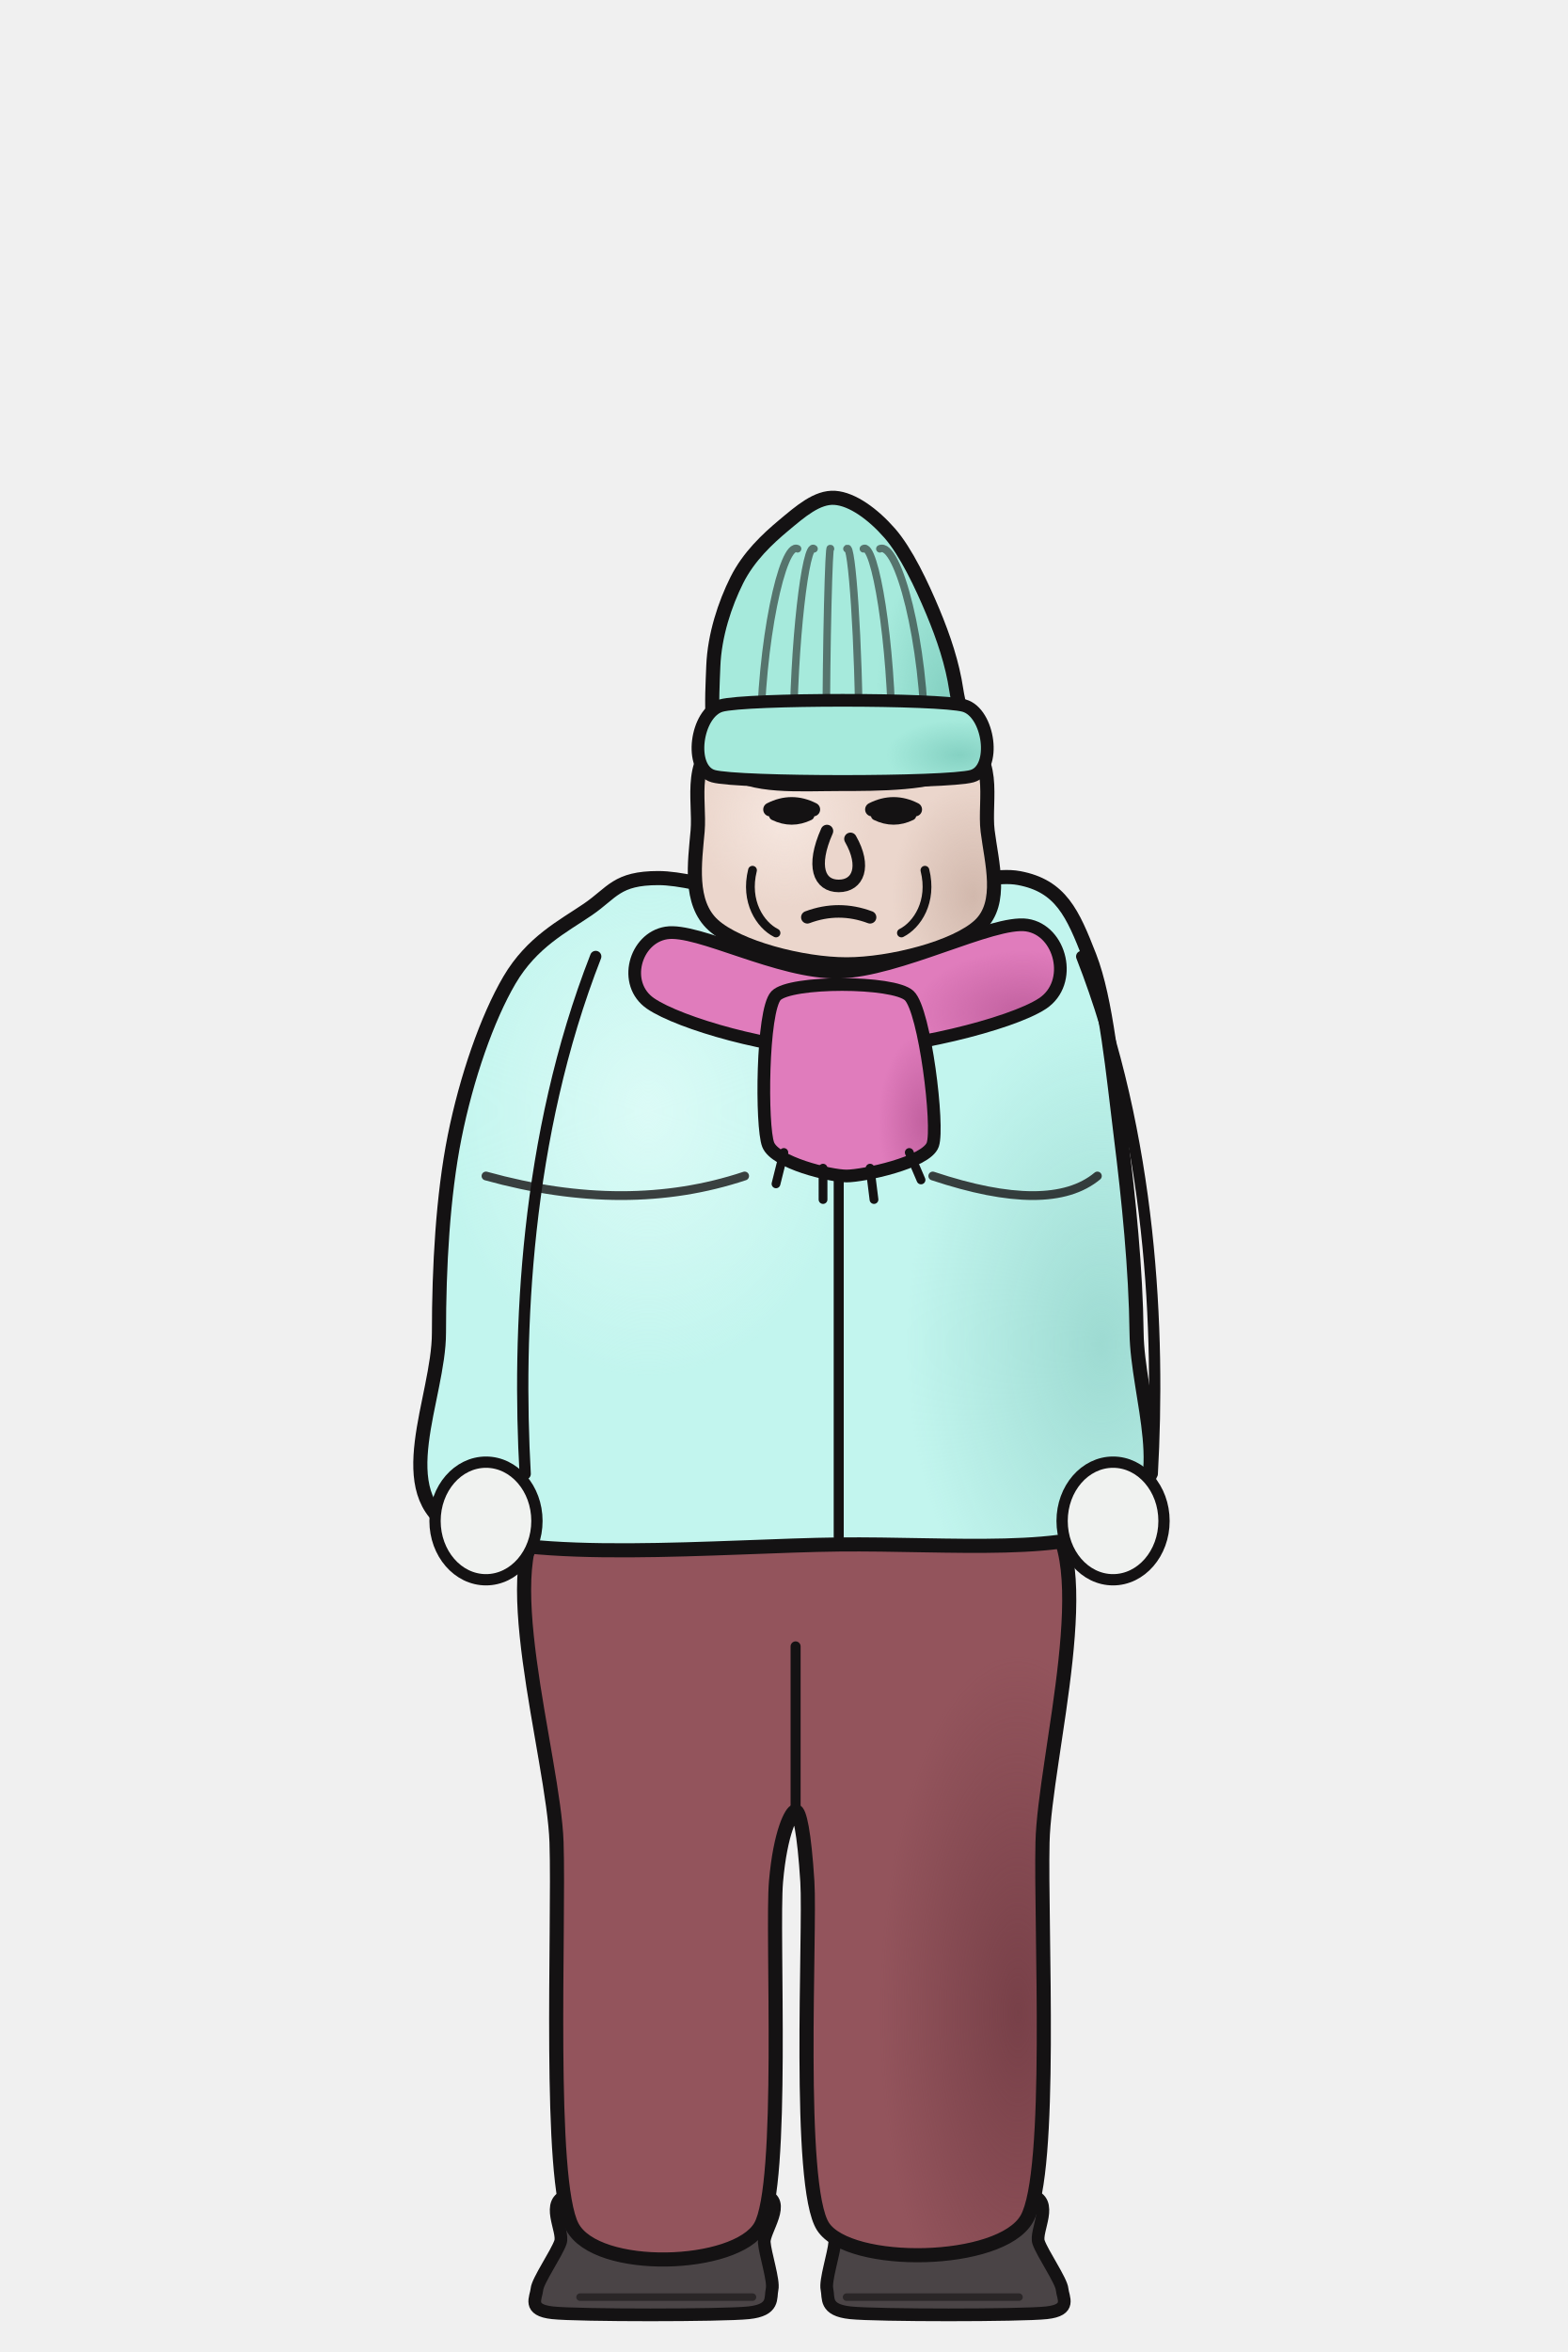
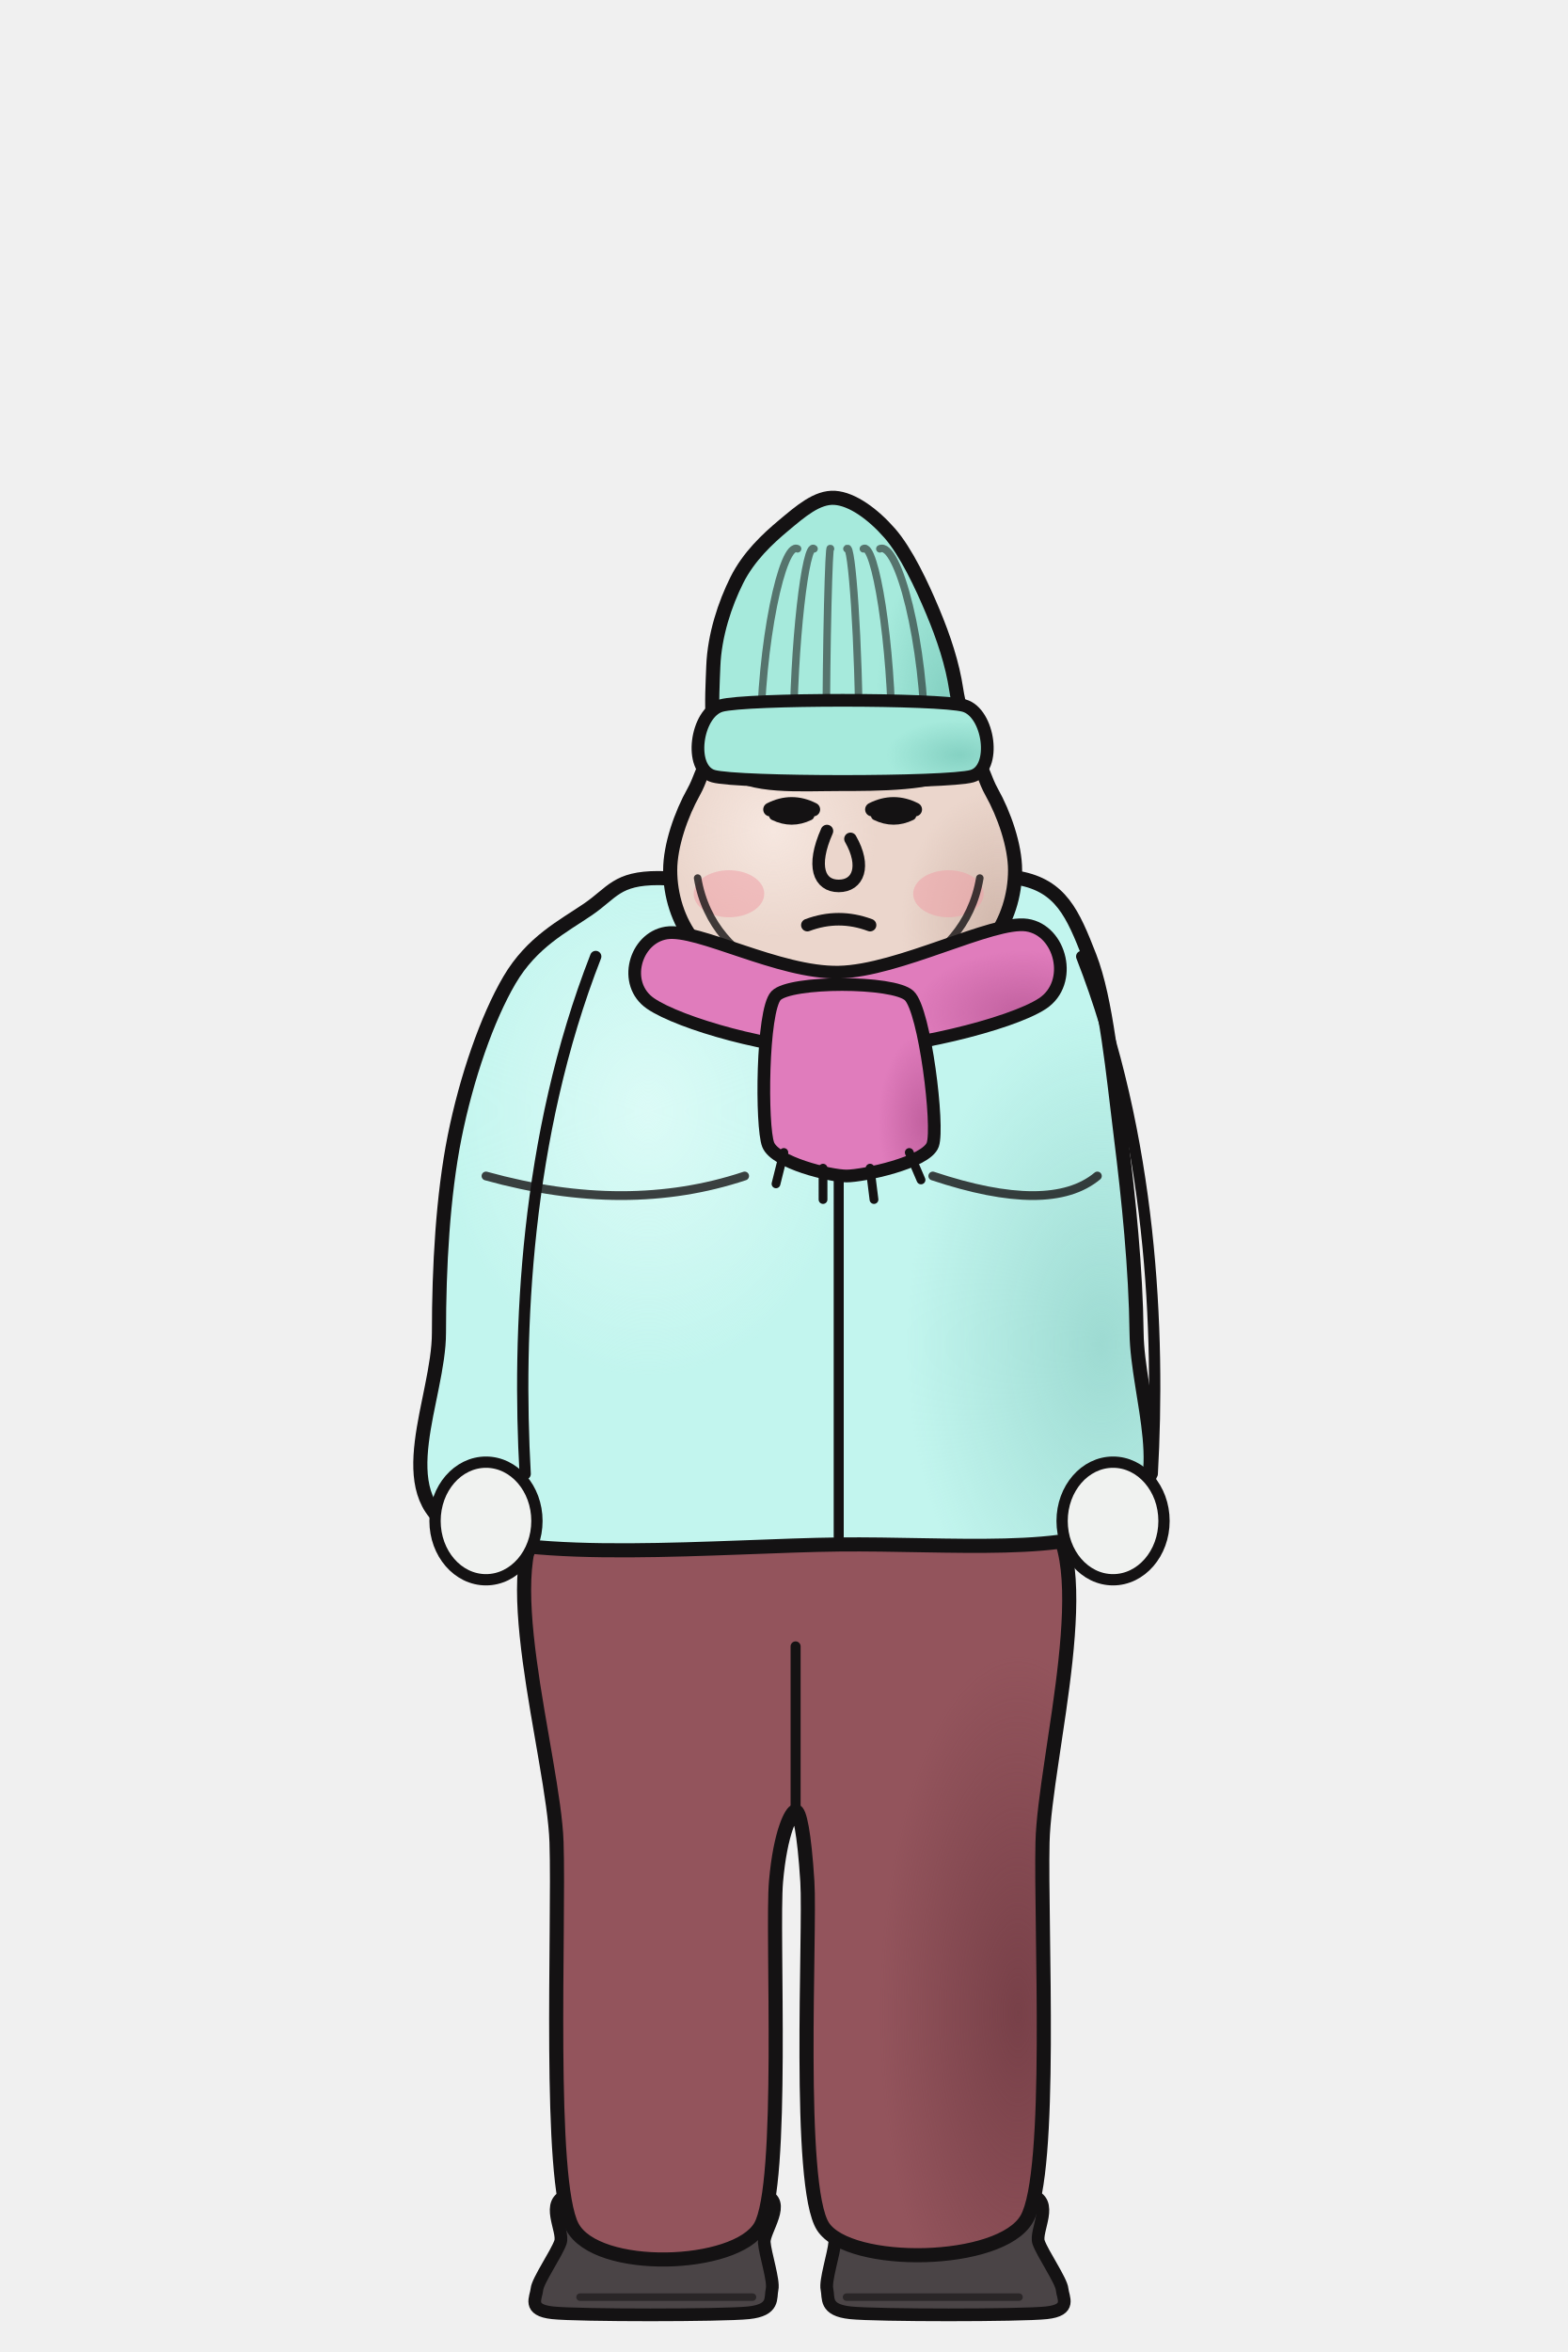
<svg xmlns="http://www.w3.org/2000/svg" width="800" height="1200" viewBox="0 0 400 600">
  <defs>
    <radialGradient id="g1">
      <stop offset="0" stop-color="#733D45" stop-opacity="0.85" />
      <stop offset="0.0" stop-color="#733D45" stop-opacity="0.85" />
      <stop offset="1" stop-color="#733D45" stop-opacity="0" />
    </radialGradient>
    <clipPath id="s1">
      <path d="M140.0,386.0 C154.9,375.9 250.9,375.9 266.0,386.0 C281.1,396.1 266.5,448.4 266.0,470.0 C265.5,491.6 268.7,554.2 262.0,566.0 C255.3,577.8 216.7,578.3 210.0,568.0 C203.3,557.7 206.8,492.7 206.0,480.0 C205.2,467.3 204.0,462.0 203.0,462.0 C202.0,462.0 199.1,467.3 198.0,480.0 C196.9,492.7 200.2,557.4 194.0,568.0 C187.8,578.6 152.2,579.8 146.0,568.0 C139.8,556.2 142.7,491.8 142.0,470.0 C141.3,448.2 125.1,396.1 140.0,386.0 Z" />
    </clipPath>
    <radialGradient id="g2">
      <stop offset="0" stop-color="#E0FCF8" stop-opacity="0.85" />
      <stop offset="0.0" stop-color="#E0FCF8" stop-opacity="0.85" />
      <stop offset="1" stop-color="#E0FCF8" stop-opacity="0" />
    </radialGradient>
    <clipPath id="s2">
      <path d="M168.0,224.0 C178.7,224.0 198.7,232.0 214.0,232.0 C229.3,232.0 249.3,222.0 260.0,224.0 C270.7,226.0 273.7,233.0 278.0,244.0 C282.3,255.0 284.0,274.0 286.0,290.0 C288.0,306.0 289.8,323.7 290.0,340.0 C290.2,356.3 299.7,379.0 287.0,388.0 C274.3,397.0 242.5,393.7 214.0,394.0 C185.5,394.3 133.0,399.0 116.0,390.0 C99.0,381.0 112.0,356.7 112.0,340.0 C112.0,323.3 113.0,305.0 116.0,290.0 C119.0,275.0 124.3,259.7 130.0,250.0 C135.7,240.3 143.7,236.3 150.0,232.0 C156.3,227.7 157.3,224.0 168.0,224.0 Z" />
    </clipPath>
    <radialGradient id="g3">
      <stop offset="0" stop-color="#97D6CD" stop-opacity="0.85" />
      <stop offset="0.0" stop-color="#97D6CD" stop-opacity="0.85" />
      <stop offset="1" stop-color="#97D6CD" stop-opacity="0" />
    </radialGradient>
    <clipPath id="s3">
      <path d="M168.0,224.0 C178.7,224.0 198.7,232.0 214.0,232.0 C229.3,232.0 249.3,222.0 260.0,224.0 C270.7,226.0 273.7,233.0 278.0,244.0 C282.3,255.0 284.0,274.0 286.0,290.0 C288.0,306.0 289.8,323.7 290.0,340.0 C290.2,356.3 299.7,379.0 287.0,388.0 C274.3,397.0 242.5,393.7 214.0,394.0 C185.5,394.3 133.0,399.0 116.0,390.0 C99.0,381.0 112.0,356.7 112.0,340.0 C112.0,323.3 113.0,305.0 116.0,290.0 C119.0,275.0 124.3,259.7 130.0,250.0 C135.7,240.3 143.7,236.3 150.0,232.0 C156.3,227.7 157.3,224.0 168.0,224.0 Z" />
    </clipPath>
    <radialGradient id="g4">
      <stop offset="0" stop-color="#F8EAE3" stop-opacity="0.85" />
      <stop offset="0.0" stop-color="#F8EAE3" stop-opacity="0.85" />
      <stop offset="1" stop-color="#F8EAE3" stop-opacity="0" />
    </radialGradient>
    <clipPath id="s4">
-       <path d="M186.0,188.0 C197.0,184.0 233.0,184.0 244.0,188.0 C255.0,192.0 251.0,204.0 252.0,212.0 C253.0,220.0 256.0,230.3 250.0,236.0 C244.0,241.7 227.3,246.0 216.0,246.0 C204.7,246.0 188.3,241.7 182.0,236.0 C175.7,230.3 177.3,220.0 178.0,212.0 C178.7,204.0 175.0,192.0 186.0,188.0 Z" />
+       <path d="M190.0,188.0 C200.5,185.7 229.5,185.7 240.0,188.0 C250.5,190.3 249.8,196.3 253.0,202.0 C256.2,207.7 259.0,215.7 259.0,222.0 C259.0,228.3 257.0,235.0 253.0,240.0 C249.0,245.0 241.3,249.3 235.0,252.0 C228.7,254.7 221.7,256.0 215.0,256.0 C208.3,256.0 201.3,254.7 195.0,252.0 C188.7,249.3 181.0,245.0 177.0,240.0 C173.0,235.0 171.0,228.3 171.0,222.0 C171.0,215.7 173.8,207.7 177.0,202.0 C180.2,196.3 179.5,190.3 190.0,188.0 Z" />
    </clipPath>
    <radialGradient id="g5">
      <stop offset="0" stop-color="#CDB3A7" stop-opacity="0.85" />
      <stop offset="0.0" stop-color="#CDB3A7" stop-opacity="0.85" />
      <stop offset="1" stop-color="#CDB3A7" stop-opacity="0" />
    </radialGradient>
    <clipPath id="s5">
-       <path d="M186.0,188.0 C197.0,184.0 233.0,184.0 244.0,188.0 C255.0,192.0 251.0,204.0 252.0,212.0 C253.0,220.0 256.0,230.3 250.0,236.0 C244.0,241.7 227.3,246.0 216.0,246.0 C204.7,246.0 188.3,241.7 182.0,236.0 C175.7,230.3 177.3,220.0 178.0,212.0 C178.7,204.0 175.0,192.0 186.0,188.0 Z" />
+       <path d="M190.0,188.0 C200.5,185.7 229.5,185.7 240.0,188.0 C250.5,190.3 249.8,196.3 253.0,202.0 C256.2,207.7 259.0,215.7 259.0,222.0 C259.0,228.3 257.0,235.0 253.0,240.0 C249.0,245.0 241.3,249.3 235.0,252.0 C228.7,254.7 221.7,256.0 215.0,256.0 C208.3,256.0 201.3,254.7 195.0,252.0 C188.7,249.3 181.0,245.0 177.0,240.0 C173.0,235.0 171.0,228.3 171.0,222.0 C171.0,215.7 173.8,207.7 177.0,202.0 C180.2,196.3 179.5,190.3 190.0,188.0 Z" />
    </clipPath>
    <radialGradient id="g6">
      <stop offset="0" stop-color="#BC5C9A" stop-opacity="0.85" />
      <stop offset="0.0" stop-color="#BC5C9A" stop-opacity="0.85" />
      <stop offset="1" stop-color="#BC5C9A" stop-opacity="0" />
    </radialGradient>
    <clipPath id="s6">
      <path d="M170.0,238.0 C178.0,236.7 198.7,248.3 214.0,248.0 C229.3,247.7 253.3,234.7 262.0,236.0 C270.7,237.3 274.0,250.7 266.0,256.0 C258.0,261.3 230.7,268.0 214.0,268.0 C197.3,268.0 173.3,261.0 166.0,256.0 C158.7,251.0 162.0,239.3 170.0,238.0 Z" />
    </clipPath>
    <radialGradient id="g7">
      <stop offset="0" stop-color="#BC5C9A" stop-opacity="0.85" />
      <stop offset="0.0" stop-color="#BC5C9A" stop-opacity="0.85" />
      <stop offset="1" stop-color="#BC5C9A" stop-opacity="0" />
    </radialGradient>
    <clipPath id="s7">
      <path d="M198.0,254.0 C201.6,250.2 228.0,250.2 232.0,254.0 C236.0,257.8 239.6,287.4 238.0,292.0 C236.4,296.6 220.2,300.0 216.0,300.0 C211.8,300.0 197.8,296.6 196.0,292.0 C194.2,287.4 194.4,257.8 198.0,254.0 Z" />
    </clipPath>
    <radialGradient id="g8">
      <stop offset="0" stop-color="#7FCDBE" stop-opacity="0.85" />
      <stop offset="0.0" stop-color="#7FCDBE" stop-opacity="0.85" />
      <stop offset="1" stop-color="#7FCDBE" stop-opacity="0" />
    </radialGradient>
    <clipPath id="s8">
      <path d="M186.0,196.0 C180.7,191.0 181.7,178.0 182.0,170.0 C182.3,162.0 185.0,154.0 188.0,148.0 C191.0,142.0 195.8,137.5 200.0,134.0 C204.2,130.5 208.5,126.7 213.0,127.0 C217.5,127.3 222.8,131.2 227.0,136.0 C231.2,140.8 235.2,149.3 238.0,156.0 C240.8,162.7 243.0,169.3 244.0,176.0 C245.0,182.7 249.0,192.0 244.0,196.0 C239.0,200.0 223.7,200.0 214.0,200.0 C204.3,200.0 191.3,201.0 186.0,196.0 Z" />
    </clipPath>
    <radialGradient id="g9">
      <stop offset="0" stop-color="#7FCDBE" stop-opacity="0.85" />
      <stop offset="0.0" stop-color="#7FCDBE" stop-opacity="0.85" />
      <stop offset="1" stop-color="#7FCDBE" stop-opacity="0" />
    </radialGradient>
    <clipPath id="s9">
      <path d="M184.0,180.0 C190.4,178.2 239.6,178.2 246.0,180.0 C252.4,181.8 254.4,196.2 248.0,198.0 C241.6,199.8 188.4,199.8 182.0,198.0 C175.6,196.2 177.6,181.8 184.0,180.0 Z" />
    </clipPath>
  </defs>
  <path d="M145.0,560.0 C151.2,558.6 189.0,558.6 195.0,560.0 C201.0,561.4 194.8,569.1 195.0,572.0 C195.2,574.9 197.5,581.8 197.0,584.0 C196.5,586.2 197.7,589.3 191.0,590.0 C184.3,590.7 147.5,590.7 141.0,590.0 C134.5,589.3 136.8,586.2 137.0,584.0 C137.2,581.8 142.0,574.9 143.0,572.0 C144.0,569.1 138.8,561.4 145.0,560.0 Z" fill="#4A4446" />
  <path d="M145.0,560.0 C151.2,558.6 189.0,558.6 195.0,560.0 C201.0,561.4 194.8,569.1 195.0,572.0 C195.2,574.9 197.5,581.8 197.0,584.0 C196.5,586.2 197.7,589.3 191.0,590.0 C184.3,590.7 147.5,590.7 141.0,590.0 C134.5,589.3 136.8,586.2 137.0,584.0 C137.2,581.8 142.0,574.9 143.0,572.0 C144.0,569.1 138.8,561.4 145.0,560.0 Z" fill="none" stroke="#141213" stroke-width="3.24" stroke-linejoin="round" stroke-linecap="round" />
  <path d="M148.0,586.0 L192.0,586.0" fill="none" stroke="#141213" stroke-width="1.92" stroke-linejoin="round" stroke-linecap="round" opacity="0.6" />
  <path d="M213.0,560.0 C219.0,558.6 256.8,558.6 263.0,560.0 C269.2,561.4 264.0,569.1 265.0,572.0 C266.0,574.9 270.8,581.8 271.0,584.0 C271.2,586.2 273.5,589.3 267.0,590.0 C260.5,590.7 223.7,590.7 217.0,590.0 C210.3,589.3 211.5,586.2 211.0,584.0 C210.5,581.8 212.8,574.9 213.0,572.0 C213.2,569.1 207.0,561.4 213.0,560.0 Z" fill="#4A4446" />
  <path d="M213.0,560.0 C219.0,558.6 256.8,558.6 263.0,560.0 C269.2,561.4 264.0,569.1 265.0,572.0 C266.0,574.9 270.8,581.8 271.0,584.0 C271.2,586.2 273.5,589.3 267.0,590.0 C260.5,590.7 223.7,590.7 217.0,590.0 C210.3,589.3 211.5,586.2 211.0,584.0 C210.5,581.8 212.8,574.9 213.0,572.0 C213.2,569.1 207.0,561.4 213.0,560.0 Z" fill="none" stroke="#141213" stroke-width="3.24" stroke-linejoin="round" stroke-linecap="round" />
  <path d="M216.0,586.0 L260.0,586.0" fill="none" stroke="#141213" stroke-width="1.92" stroke-linejoin="round" stroke-linecap="round" opacity="0.6" />
  <path d="M140.0,386.0 C154.9,375.9 250.9,375.9 266.0,386.0 C281.1,396.1 266.5,448.4 266.0,470.0 C265.5,491.6 268.7,554.2 262.0,566.0 C255.3,577.8 216.7,578.3 210.0,568.0 C203.3,557.7 206.8,492.7 206.0,480.0 C205.2,467.3 204.0,462.0 203.0,462.0 C202.0,462.0 199.1,467.3 198.0,480.0 C196.9,492.7 200.2,557.4 194.0,568.0 C187.8,578.6 152.2,579.8 146.0,568.0 C139.8,556.2 142.7,491.8 142.0,470.0 C141.3,448.2 125.1,396.1 140.0,386.0 Z" fill="#93545C" />
  <g clip-path="url(#s1)">
    <ellipse cx="259.7" cy="513.4" rx="35.3" ry="91.0" fill="url(#g1)" />
  </g>
  <path d="M140.0,386.0 C154.9,375.9 250.9,375.9 266.0,386.0 C281.1,396.1 266.5,448.4 266.0,470.0 C265.5,491.6 268.7,554.2 262.0,566.0 C255.3,577.8 216.7,578.3 210.0,568.0 C203.3,557.7 206.8,492.7 206.0,480.0 C205.2,467.3 204.0,462.0 203.0,462.0 C202.0,462.0 199.1,467.3 198.0,480.0 C196.9,492.7 200.2,557.4 194.0,568.0 C187.8,578.6 152.2,579.8 146.0,568.0 C139.8,556.2 142.7,491.8 142.0,470.0 C141.3,448.2 125.1,396.1 140.0,386.0 Z" fill="none" stroke="#141213" stroke-width="3.6" stroke-linejoin="round" stroke-linecap="round" />
  <path d="M203,462 L203,420" fill="none" stroke="#141213" stroke-width="2.56" stroke-linejoin="round" stroke-linecap="round" />
  <path d="M168.0,224.0 C178.7,224.0 198.7,232.0 214.0,232.0 C229.3,232.0 249.3,222.0 260.0,224.0 C270.7,226.0 273.7,233.0 278.0,244.0 C282.3,255.0 284.0,274.0 286.0,290.0 C288.0,306.0 289.8,323.7 290.0,340.0 C290.2,356.3 299.7,379.0 287.0,388.0 C274.3,397.0 242.5,393.7 214.0,394.0 C185.5,394.3 133.0,399.0 116.0,390.0 C99.0,381.0 112.0,356.7 112.0,340.0 C112.0,323.3 113.0,305.0 116.0,290.0 C119.0,275.0 124.3,259.7 130.0,250.0 C135.7,240.3 143.7,236.3 150.0,232.0 C156.3,227.7 157.3,224.0 168.0,224.0 Z" fill="#C2F5EE" />
  <g clip-path="url(#s2)">
    <ellipse cx="165.4" cy="283.5" rx="53.4" ry="68.0" fill="url(#g2)" />
  </g>
  <g clip-path="url(#s3)">
    <ellipse cx="281.1" cy="343.0" rx="49.8" ry="85.0" fill="url(#g3)" />
  </g>
  <path d="M168.0,224.0 C178.7,224.0 198.7,232.0 214.0,232.0 C229.3,232.0 249.3,222.0 260.0,224.0 C270.7,226.0 273.7,233.0 278.0,244.0 C282.3,255.0 284.0,274.0 286.0,290.0 C288.0,306.0 289.8,323.7 290.0,340.0 C290.2,356.3 299.7,379.0 287.0,388.0 C274.3,397.0 242.5,393.7 214.0,394.0 C185.5,394.3 133.0,399.0 116.0,390.0 C99.0,381.0 112.0,356.7 112.0,340.0 C112.0,323.3 113.0,305.0 116.0,290.0 C119.0,275.0 124.3,259.7 130.0,250.0 C135.7,240.3 143.7,236.3 150.0,232.0 C156.3,227.7 157.3,224.0 168.0,224.0 Z" fill="none" stroke="#141213" stroke-width="3.6" stroke-linejoin="round" stroke-linecap="round" />
  <path d="M152,244 C134,290 132,340 134,376" fill="none" stroke="#141213" stroke-width="2.88" stroke-linejoin="round" stroke-linecap="round" />
  <path d="M276,244 C294,290 296,340 294,376" fill="none" stroke="#141213" stroke-width="2.88" stroke-linejoin="round" stroke-linecap="round" />
  <path d="M124,300 Q160,310 190,300 M238,300 Q268,310 280,300" fill="none" stroke="#141213" stroke-width="2.24" stroke-linejoin="round" stroke-linecap="round" opacity="0.8" />
  <ellipse cx="124.0" cy="388.0" rx="13.0" ry="15.0" fill="#F0F2F0" stroke="#141213" stroke-width="2.88" />
  <ellipse cx="284.0" cy="388.0" rx="13.0" ry="15.0" fill="#F0F2F0" stroke="#141213" stroke-width="2.88" />
  <path d="M214,262 L214,392" fill="none" stroke="#141213" stroke-width="2.56" stroke-linejoin="round" stroke-linecap="round" />
-   <path d="M186.0,188.0 C197.0,184.0 233.0,184.0 244.0,188.0 C255.0,192.0 251.0,204.0 252.0,212.0 C253.0,220.0 256.0,230.3 250.0,236.0 C244.0,241.7 227.3,246.0 216.0,246.0 C204.7,246.0 188.3,241.7 182.0,236.0 C175.7,230.3 177.3,220.0 178.0,212.0 C178.7,204.0 175.0,192.0 186.0,188.0 Z" fill="#EBD6CC" />
+   <path d="M190.0,188.0 C200.5,185.7 229.5,185.7 240.0,188.0 C250.5,190.3 249.8,196.3 253.0,202.0 C256.2,207.7 259.0,215.7 259.0,222.0 C259.0,228.3 257.0,235.0 253.0,240.0 C249.0,245.0 241.3,249.3 235.0,252.0 C228.7,254.7 221.7,256.0 215.0,256.0 C208.3,256.0 201.3,254.7 195.0,252.0 C188.7,249.3 181.0,245.0 177.0,240.0 C173.0,235.0 171.0,228.3 171.0,222.0 C171.0,215.7 173.8,207.7 177.0,202.0 C180.2,196.3 179.5,190.3 190.0,188.0 Z" fill="#EBD6CC" />
  <g clip-path="url(#s4)">
-     <ellipse cx="200.2" cy="208.3" rx="22.2" ry="23.2" fill="url(#g4)" />
+     <ellipse cx="197.4" cy="211.8" rx="26.4" ry="27.2" fill="url(#g4)" />
  </g>
  <g clip-path="url(#s5)">
-     <ellipse cx="248.3" cy="228.6" rx="20.7" ry="29.0" fill="url(#g5)" />
+     <ellipse cx="254.6" cy="235.6" rx="24.6" ry="34.0" fill="url(#g5)" />
  </g>
-   <path d="M186.0,188.0 C197.0,184.0 233.0,184.0 244.0,188.0 C255.0,192.0 251.0,204.0 252.0,212.0 C253.0,220.0 256.0,230.3 250.0,236.0 C244.0,241.7 227.3,246.0 216.0,246.0 C204.7,246.0 188.3,241.7 182.0,236.0 C175.7,230.3 177.3,220.0 178.0,212.0 C178.7,204.0 175.0,192.0 186.0,188.0 Z" fill="none" stroke="#141213" stroke-width="3.6" stroke-linejoin="round" stroke-linecap="round" />
+   <path d="M190.0,188.0 C200.5,185.7 229.5,185.7 240.0,188.0 C250.5,190.3 249.8,196.3 253.0,202.0 C256.2,207.7 259.0,215.7 259.0,222.0 C259.0,228.3 257.0,235.0 253.0,240.0 C249.0,245.0 241.3,249.3 235.0,252.0 C228.7,254.7 221.7,256.0 215.0,256.0 C208.3,256.0 201.3,254.7 195.0,252.0 C188.7,249.3 181.0,245.0 177.0,240.0 C173.0,235.0 171.0,228.3 171.0,222.0 C171.0,215.7 173.8,207.7 177.0,202.0 C180.2,196.3 179.5,190.3 190.0,188.0 Z" fill="none" stroke="#141213" stroke-width="3.6" stroke-linejoin="round" stroke-linecap="round" />
  <path d="M197.5,208 Q202,205.3 206.5,208 Q202,210.2 197.5,208 Z" fill="#FFFFFF" stroke="#141213" stroke-width="2.56" stroke-linejoin="round" stroke-linecap="round" />
  <ellipse cx="202.4" cy="208.0" rx="1.3" ry="1.3" fill="#141213" />
  <path d="M196.5,206.5 Q202,203.7 207.5,206.5" fill="none" stroke="#141213" stroke-width="3.52" stroke-linejoin="round" stroke-linecap="round" />
  <path d="M223.5,208 Q228,205.3 232.5,208 Q228,210.2 223.5,208 Z" fill="#FFFFFF" stroke="#141213" stroke-width="2.56" stroke-linejoin="round" stroke-linecap="round" />
  <ellipse cx="227.6" cy="208.0" rx="1.3" ry="1.3" fill="#141213" />
  <path d="M222.5,206.5 Q228,203.7 233.5,206.5" fill="none" stroke="#141213" stroke-width="3.52" stroke-linejoin="round" stroke-linecap="round" />
  <path d="M211,212 C207,221 209,226 214,226 C219,226 221,221 217,214" fill="#EBD6CC" stroke="#141213" stroke-width="3.2" stroke-linejoin="round" stroke-linecap="round" />
-   <path d="M206,234 Q214,231 222,234" fill="none" stroke="#141213" stroke-width="3.2" stroke-linejoin="round" stroke-linecap="round" />
-   <path d="M192,222 C190,230 194,236 198,238 M236,222 C238,230 234,236 230,238" fill="none" stroke="#141213" stroke-width="2.24" stroke-linejoin="round" stroke-linecap="round" />
+   <path d="M206,236 Q214,233 222,236" fill="none" stroke="#141213" stroke-width="3.2" stroke-linejoin="round" stroke-linecap="round" />
+   <ellipse cx="186.0" cy="228.0" rx="9.0" ry="6.0" fill="#EFA0A8" opacity="0.55" />
+   <ellipse cx="242.0" cy="228.0" rx="9.0" ry="6.0" fill="#EFA0A8" opacity="0.55" />
+   <path d="M178,224 C180,236 188,244 196,247 M250,224 C248,236 240,244 232,247" fill="none" stroke="#141213" stroke-width="1.92" stroke-linejoin="round" stroke-linecap="round" opacity="0.8" />
  <path d="M170.0,238.0 C178.0,236.7 198.7,248.3 214.0,248.0 C229.3,247.7 253.3,234.7 262.0,236.0 C270.7,237.3 274.0,250.7 266.0,256.0 C258.0,261.3 230.7,268.0 214.0,268.0 C197.3,268.0 173.3,261.0 166.0,256.0 C158.7,251.0 162.0,239.3 170.0,238.0 Z" fill="#E07CBC" />
  <g clip-path="url(#s6)">
    <ellipse cx="261.0" cy="258.4" rx="28.0" ry="16.0" fill="url(#g6)" />
  </g>
  <path d="M170.0,238.0 C178.0,236.7 198.7,248.3 214.0,248.0 C229.3,247.7 253.3,234.7 262.0,236.0 C270.7,237.3 274.0,250.7 266.0,256.0 C258.0,261.3 230.7,268.0 214.0,268.0 C197.3,268.0 173.3,261.0 166.0,256.0 C158.7,251.0 162.0,239.3 170.0,238.0 Z" fill="none" stroke="#141213" stroke-width="3.24" stroke-linejoin="round" stroke-linecap="round" />
  <path d="M198.0,254.0 C201.6,250.2 228.0,250.2 232.0,254.0 C236.0,257.8 239.6,287.4 238.0,292.0 C236.4,296.6 220.2,300.0 216.0,300.0 C211.8,300.0 197.8,296.6 196.0,292.0 C194.2,287.4 194.4,257.8 198.0,254.0 Z" fill="#E07CBC" />
  <g clip-path="url(#s7)">
    <ellipse cx="235.9" cy="286.2" rx="11.8" ry="23.0" fill="url(#g7)" />
  </g>
  <path d="M198.0,254.0 C201.6,250.2 228.0,250.2 232.0,254.0 C236.0,257.8 239.6,287.4 238.0,292.0 C236.4,296.6 220.2,300.0 216.0,300.0 C211.8,300.0 197.8,296.6 196.0,292.0 C194.2,287.4 194.4,257.8 198.0,254.0 Z" fill="none" stroke="#141213" stroke-width="3.24" stroke-linejoin="round" stroke-linecap="round" />
  <path d="M200,294 l-2,8 M210,298 l0,8 M222,298 l1,8 M232,294 l3,7" fill="none" stroke="#141213" stroke-width="2.24" stroke-linejoin="round" stroke-linecap="round" />
  <path d="M186.0,196.0 C180.7,191.0 181.7,178.0 182.0,170.0 C182.3,162.0 185.0,154.0 188.0,148.0 C191.0,142.0 195.8,137.5 200.0,134.0 C204.2,130.5 208.5,126.7 213.0,127.0 C217.5,127.3 222.8,131.2 227.0,136.0 C231.2,140.8 235.2,149.3 238.0,156.0 C240.8,162.7 243.0,169.3 244.0,176.0 C245.0,182.7 249.0,192.0 244.0,196.0 C239.0,200.0 223.7,200.0 214.0,200.0 C204.3,200.0 191.3,201.0 186.0,196.0 Z" fill="#A6EADC" />
  <g clip-path="url(#s8)">
    <ellipse cx="240.9" cy="178.1" rx="17.4" ry="36.5" fill="url(#g8)" />
  </g>
  <path d="M186.0,196.0 C180.7,191.0 181.7,178.0 182.0,170.0 C182.3,162.0 185.0,154.0 188.0,148.0 C191.0,142.0 195.8,137.5 200.0,134.0 C204.2,130.5 208.5,126.7 213.0,127.0 C217.5,127.3 222.8,131.2 227.0,136.0 C231.2,140.8 235.2,149.3 238.0,156.0 C240.8,162.7 243.0,169.3 244.0,176.0 C245.0,182.7 249.0,192.0 244.0,196.0 C239.0,200.0 223.7,200.0 214.0,200.0 C204.3,200.0 191.3,201.0 186.0,196.0 Z" fill="none" stroke="#141213" stroke-width="3.6" stroke-linejoin="round" stroke-linecap="round" />
  <path d="M194.0,190.0 C194.0,164.0 199.7,138.0 203.5,140.0" fill="none" stroke="#141213" stroke-width="1.92" stroke-linejoin="round" stroke-linecap="round" opacity="0.55" />
  <path d="M202.4,190.0 C202.4,164.0 205.6,138.0 207.7,140.0" fill="none" stroke="#141213" stroke-width="1.92" stroke-linejoin="round" stroke-linecap="round" opacity="0.55" />
  <path d="M210.8,190.0 C210.8,164.0 211.5,138.0 211.9,140.0" fill="none" stroke="#141213" stroke-width="1.92" stroke-linejoin="round" stroke-linecap="round" opacity="0.55" />
  <path d="M219.2,190.0 C219.2,164.0 217.3,138.0 216.1,140.0" fill="none" stroke="#141213" stroke-width="1.92" stroke-linejoin="round" stroke-linecap="round" opacity="0.55" />
  <path d="M227.6,190.0 C227.6,164.0 223.2,138.0 220.3,140.0" fill="none" stroke="#141213" stroke-width="1.92" stroke-linejoin="round" stroke-linecap="round" opacity="0.55" />
  <path d="M236.0,190.0 C236.0,164.0 229.1,138.0 224.5,140.0" fill="none" stroke="#141213" stroke-width="1.92" stroke-linejoin="round" stroke-linecap="round" opacity="0.55" />
  <path d="M184.0,180.0 C190.4,178.2 239.6,178.2 246.0,180.0 C252.4,181.8 254.4,196.2 248.0,198.0 C241.6,199.8 188.4,199.8 182.0,198.0 C175.6,196.2 177.6,181.8 184.0,180.0 Z" fill="#A6EADC" />
  <g clip-path="url(#s9)">
    <ellipse cx="244.7" cy="192.6" rx="18.5" ry="9.0" fill="url(#g9)" />
  </g>
  <path d="M184.0,180.0 C190.4,178.2 239.6,178.2 246.0,180.0 C252.4,181.8 254.4,196.2 248.0,198.0 C241.6,199.8 188.4,199.8 182.0,198.0 C175.6,196.2 177.6,181.8 184.0,180.0 Z" fill="none" stroke="#141213" stroke-width="3.24" stroke-linejoin="round" stroke-linecap="round" />
</svg>
